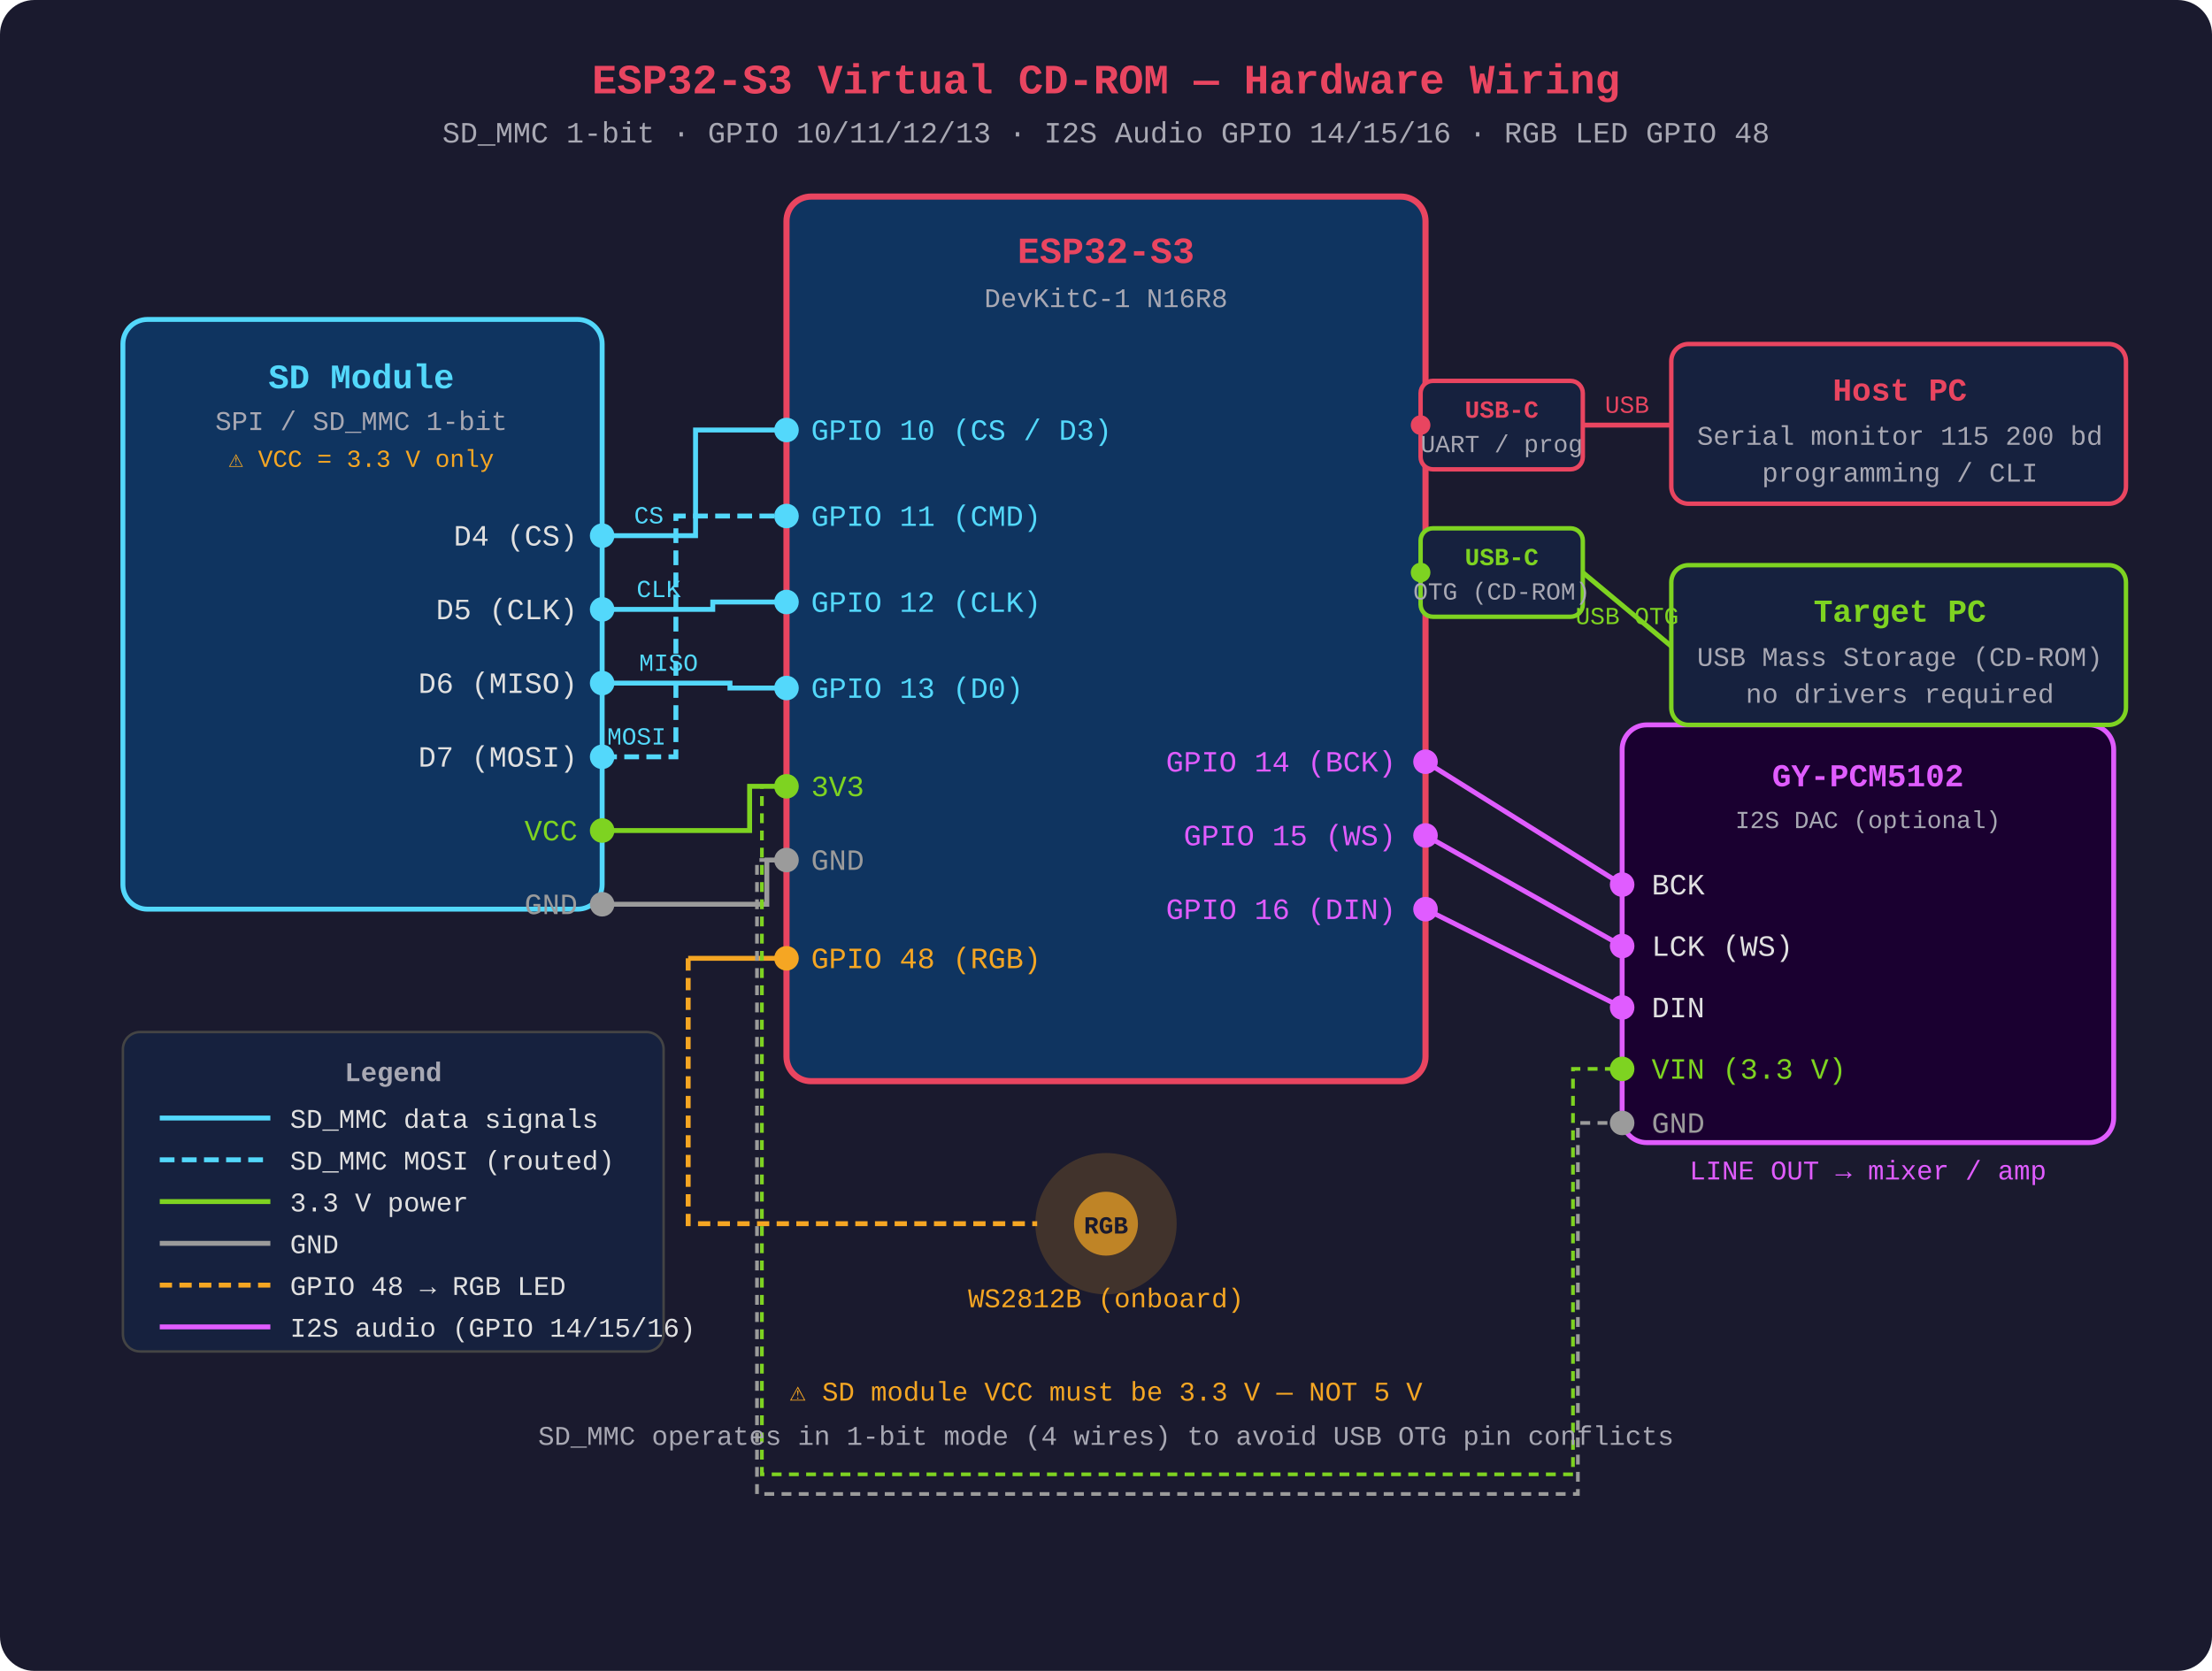
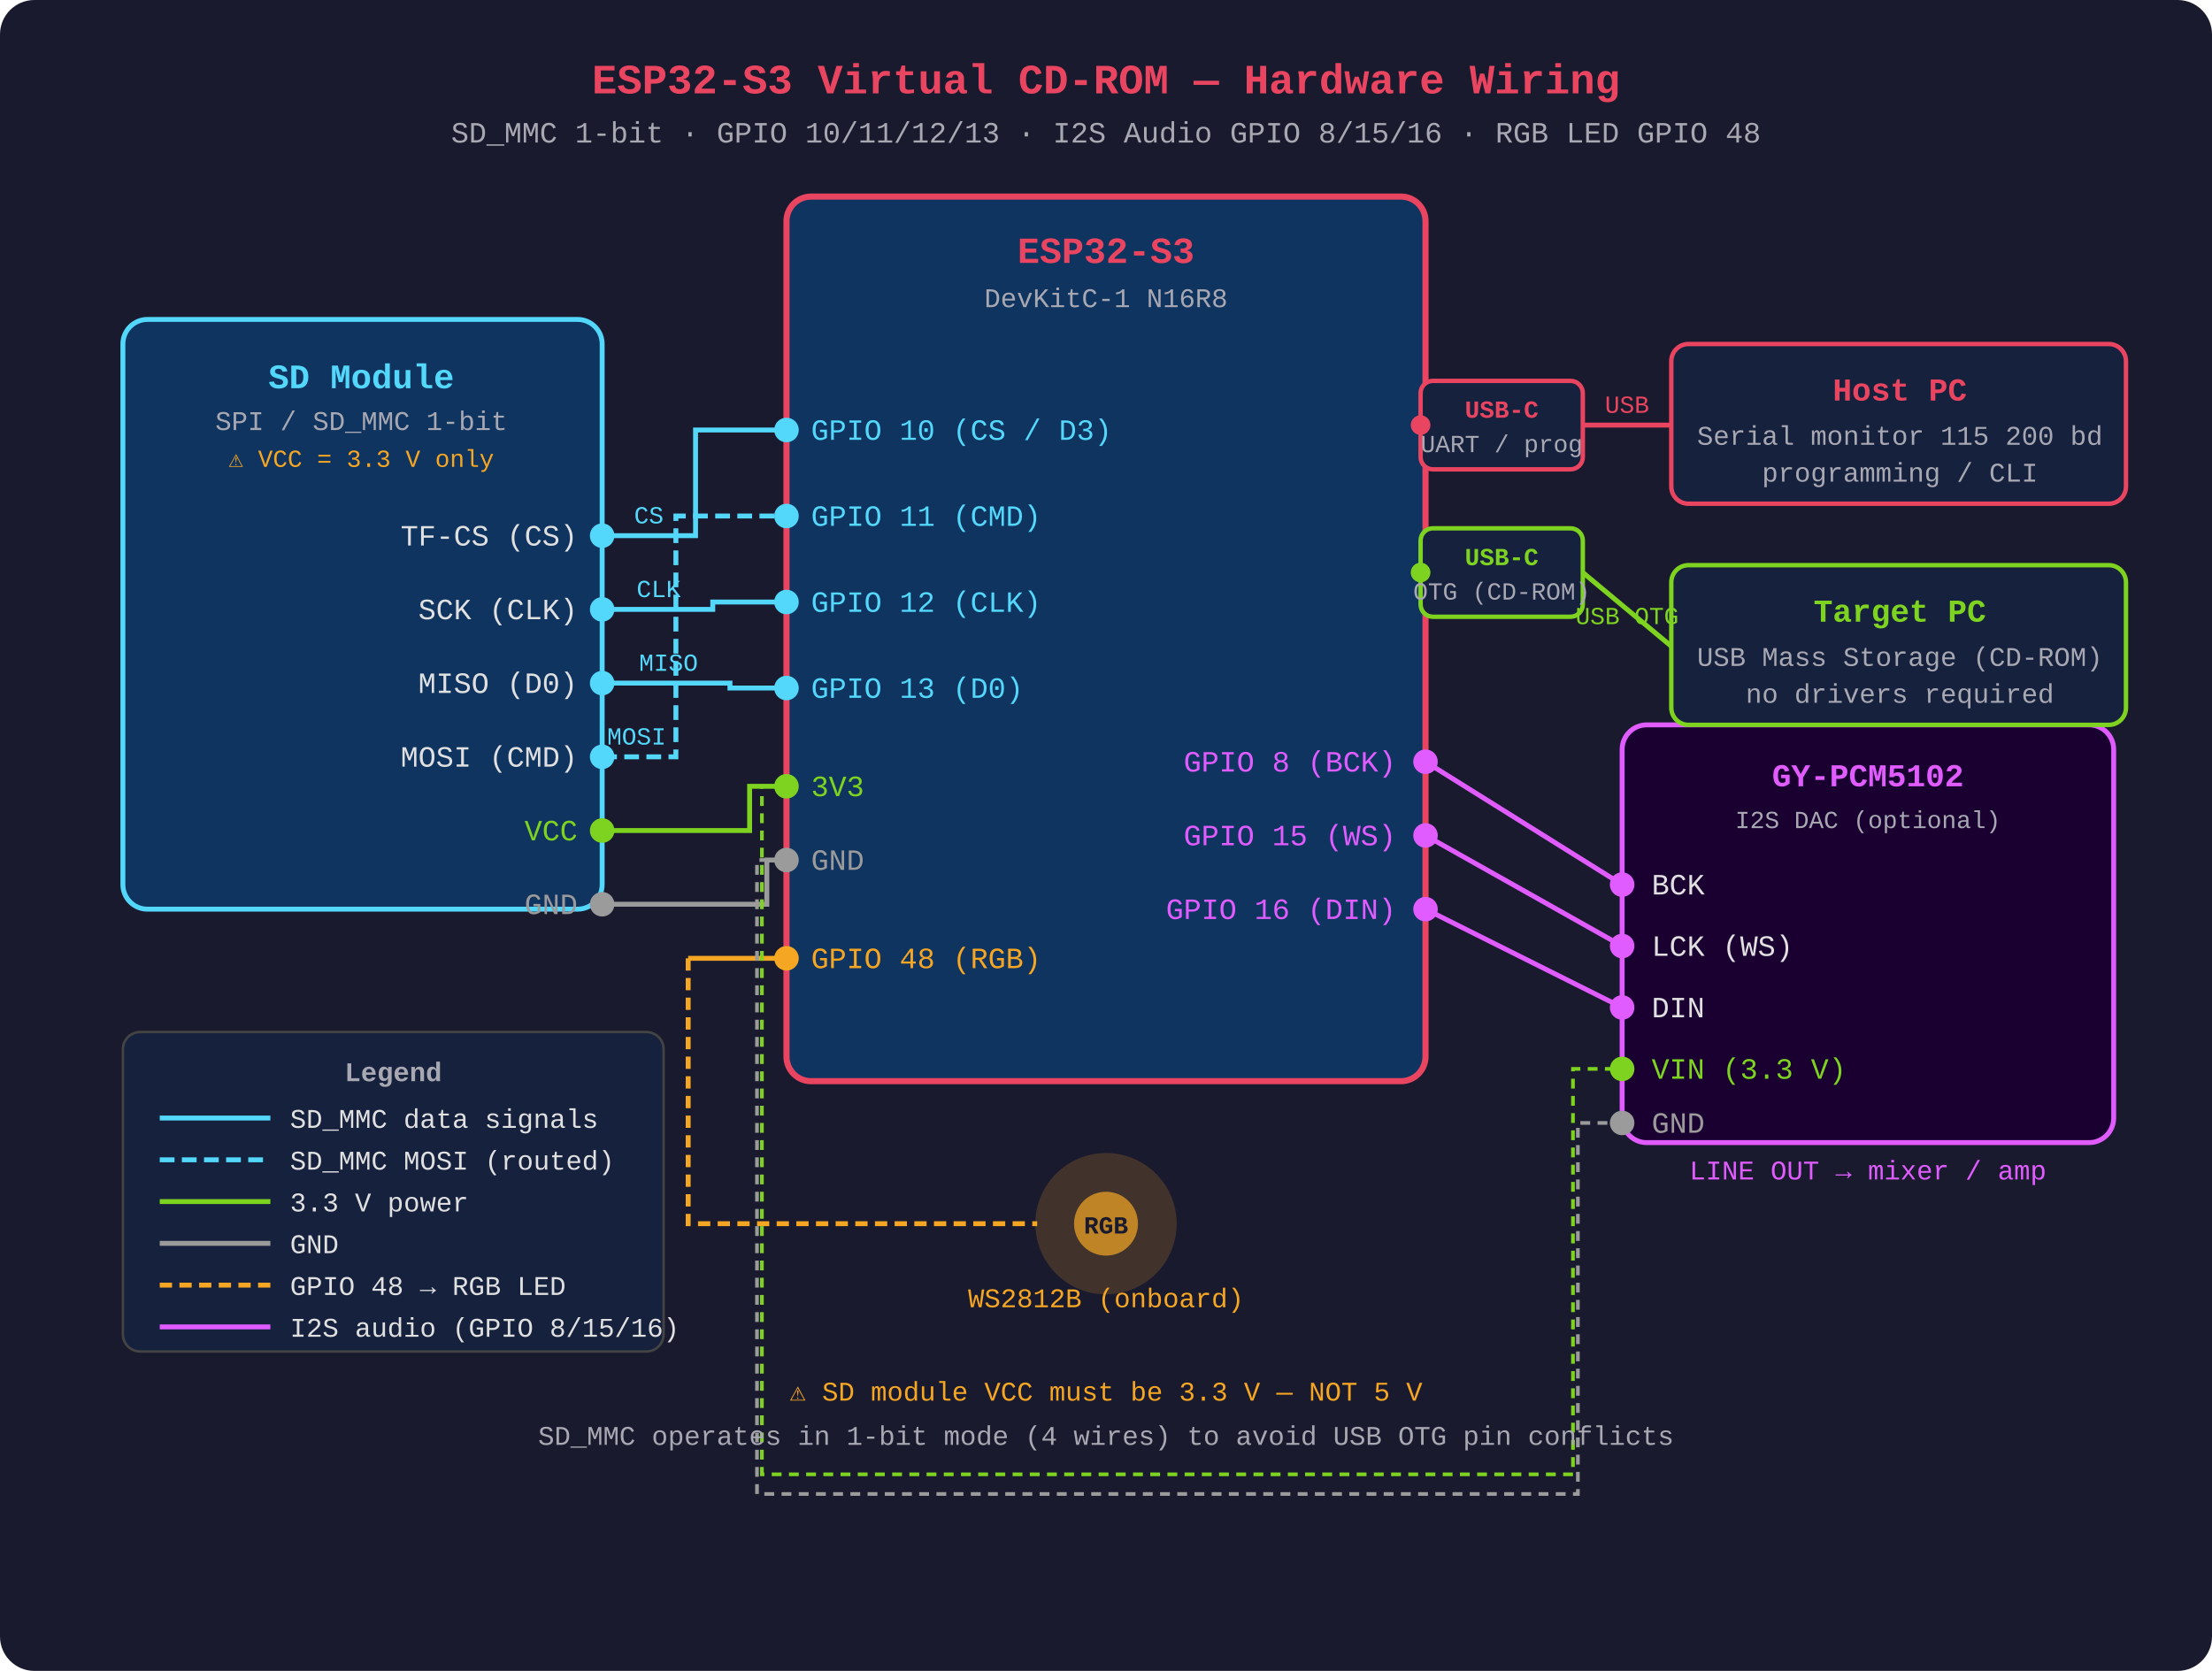
<svg xmlns="http://www.w3.org/2000/svg" viewBox="0 0 900 680" font-family="'Courier New', monospace" font-size="13">
  <rect width="900" height="680" fill="#1a1a2e" rx="14" />
  <text x="450" y="38" fill="#e94560" text-anchor="middle" font-size="17" font-weight="bold">ESP32-S3 Virtual CD-ROM — Hardware Wiring</text>
-   <text x="450" y="58" fill="#a8a8b3" text-anchor="middle" font-size="12">SD_MMC 1-bit  ·  GPIO 10/11/12/13  ·  I2S Audio GPIO 14/15/16  ·  RGB LED GPIO 48</text>
+   <text x="450" y="58" fill="#a8a8b3" text-anchor="middle" font-size="12">SD_MMC 1-bit  ·  GPIO 10/11/12/13  ·  I2S Audio GPIO 8/15/16  ·  RGB LED GPIO 48</text>
  <rect x="320" y="80" width="260" height="360" fill="#0f3460" rx="10" stroke="#e94560" stroke-width="2.5" />
  <text x="450" y="107" fill="#e94560" text-anchor="middle" font-size="15" font-weight="bold">ESP32-S3</text>
  <text x="450" y="125" fill="#a8a8b3" text-anchor="middle" font-size="11">DevKitC-1  N16R8</text>
  <circle cx="320" cy="175" r="5" fill="#53d8fb" />
  <circle cx="320" cy="210" r="5" fill="#53d8fb" />
  <circle cx="320" cy="245" r="5" fill="#53d8fb" />
  <circle cx="320" cy="280" r="5" fill="#53d8fb" />
  <circle cx="320" cy="320" r="5" fill="#7ed321" />
  <circle cx="320" cy="350" r="5" fill="#9b9b9b" />
  <circle cx="320" cy="390" r="5" fill="#f5a623" />
  <text x="330" y="179" fill="#53d8fb" font-size="12">GPIO 10  (CS / D3)</text>
  <text x="330" y="214" fill="#53d8fb" font-size="12">GPIO 11  (CMD)</text>
  <text x="330" y="249" fill="#53d8fb" font-size="12">GPIO 12  (CLK)</text>
  <text x="330" y="284" fill="#53d8fb" font-size="12">GPIO 13  (D0)</text>
  <text x="330" y="324" fill="#7ed321" font-size="12">3V3</text>
  <text x="330" y="354" fill="#9b9b9b" font-size="12">GND</text>
  <text x="330" y="394" fill="#f5a623" font-size="12">GPIO 48  (RGB)</text>
  <circle cx="580" cy="310" r="5" fill="#e05cff" />
  <circle cx="580" cy="340" r="5" fill="#e05cff" />
  <circle cx="580" cy="370" r="5" fill="#e05cff" />
-   <text x="568" y="314" fill="#e05cff" text-anchor="end" font-size="12">GPIO 14  (BCK)</text>
+   <text x="568" y="314" fill="#e05cff" text-anchor="end" font-size="12">GPIO 8   (BCK)</text>
  <text x="568" y="344" fill="#e05cff" text-anchor="end" font-size="12">GPIO 15  (WS)</text>
  <text x="568" y="374" fill="#e05cff" text-anchor="end" font-size="12">GPIO 16  (DIN)</text>
  <rect x="578" y="155" width="66" height="36" fill="#16213e" rx="5" stroke="#e94560" stroke-width="1.8" />
  <text x="611" y="170" fill="#e94560" text-anchor="middle" font-size="10" font-weight="bold">USB-C</text>
  <text x="611" y="184" fill="#a8a8b3" text-anchor="middle" font-size="10">UART / prog</text>
  <circle cx="578" cy="173" r="4" fill="#e94560" />
  <rect x="578" y="215" width="66" height="36" fill="#16213e" rx="5" stroke="#7ed321" stroke-width="1.8" />
  <text x="611" y="230" fill="#7ed321" text-anchor="middle" font-size="10" font-weight="bold">USB-C</text>
  <text x="611" y="244" fill="#a8a8b3" text-anchor="middle" font-size="10">OTG  (CD-ROM)</text>
  <circle cx="578" cy="233" r="4" fill="#7ed321" />
  <rect x="50" y="130" width="195" height="240" fill="#0f3460" rx="10" stroke="#53d8fb" stroke-width="2" />
  <text x="147" y="158" fill="#53d8fb" text-anchor="middle" font-size="14" font-weight="bold">SD Module</text>
  <text x="147" y="175" fill="#a8a8b3" text-anchor="middle" font-size="11">SPI / SD_MMC 1-bit</text>
  <text x="147" y="190" fill="#f5a623" text-anchor="middle" font-size="10">⚠ VCC = 3.3 V only</text>
  <circle cx="245" cy="218" r="5" fill="#53d8fb" />
  <circle cx="245" cy="248" r="5" fill="#53d8fb" />
  <circle cx="245" cy="278" r="5" fill="#53d8fb" />
  <circle cx="245" cy="308" r="5" fill="#53d8fb" />
  <circle cx="245" cy="338" r="5" fill="#7ed321" />
  <circle cx="245" cy="368" r="5" fill="#9b9b9b" />
-   <text x="235" y="222" fill="#e0e0e0" text-anchor="end" font-size="12">D4  (CS)</text>
-   <text x="235" y="252" fill="#e0e0e0" text-anchor="end" font-size="12">D5  (CLK)</text>
-   <text x="235" y="282" fill="#e0e0e0" text-anchor="end" font-size="12">D6  (MISO)</text>
-   <text x="235" y="312" fill="#e0e0e0" text-anchor="end" font-size="12">D7  (MOSI)</text>
+   <text x="235" y="222" fill="#e0e0e0" text-anchor="end" font-size="12">TF-CS  (CS)</text>
+   <text x="235" y="252" fill="#e0e0e0" text-anchor="end" font-size="12">SCK  (CLK)</text>
+   <text x="235" y="282" fill="#e0e0e0" text-anchor="end" font-size="12">MISO  (D0)</text>
+   <text x="235" y="312" fill="#e0e0e0" text-anchor="end" font-size="12">MOSI  (CMD)</text>
  <text x="235" y="342" fill="#7ed321" text-anchor="end" font-size="12">VCC</text>
  <text x="235" y="372" fill="#9b9b9b" text-anchor="end" font-size="12">GND</text>
  <polyline points="245,218 283,218 283,175 320,175" fill="none" stroke="#53d8fb" stroke-width="2" />
  <text x="264" y="213" fill="#53d8fb" font-size="10" text-anchor="middle">CS</text>
  <polyline points="245,248 290,248 290,245 320,245" fill="none" stroke="#53d8fb" stroke-width="2" />
  <text x="268" y="243" fill="#53d8fb" font-size="10" text-anchor="middle">CLK</text>
  <polyline points="245,278 297,278 297,280 320,280" fill="none" stroke="#53d8fb" stroke-width="2" />
  <text x="272" y="273" fill="#53d8fb" font-size="10" text-anchor="middle">MISO</text>
  <polyline points="245,308 275,308 275,210 320,210" fill="none" stroke="#53d8fb" stroke-width="2" stroke-dasharray="6,3" />
  <text x="259" y="303" fill="#53d8fb" font-size="10" text-anchor="middle">MOSI</text>
  <polyline points="245,338 305,338 305,320 320,320" fill="none" stroke="#7ed321" stroke-width="2" />
  <polyline points="245,368 312,368 312,350 320,350" fill="none" stroke="#9b9b9b" stroke-width="2" />
  <circle cx="450" cy="498" r="28" fill="#f5a623" opacity="0.18" stroke="#f5a623" stroke-width="1.5" />
  <circle cx="450" cy="498" r="13" fill="#f5a623" opacity="0.7" />
  <text x="450" y="502" fill="#1a1a2e" text-anchor="middle" font-size="10" font-weight="bold">RGB</text>
  <text x="450" y="532" fill="#f5a623" text-anchor="middle" font-size="11">WS2812B  (onboard)</text>
  <line x1="320" y1="390" x2="280" y2="390" stroke="#f5a623" stroke-width="2" />
  <polyline points="280,390 280,498 422,498" fill="none" stroke="#f5a623" stroke-width="2" stroke-dasharray="5,3" />
  <rect x="660" y="295" width="200" height="170" fill="#1a0030" rx="10" stroke="#e05cff" stroke-width="2" />
  <text x="760" y="320" fill="#e05cff" text-anchor="middle" font-size="13" font-weight="bold">GY-PCM5102</text>
  <text x="760" y="337" fill="#a8a8b3" text-anchor="middle" font-size="10">I2S DAC  (optional)</text>
  <circle cx="660" cy="360" r="5" fill="#e05cff" />
  <circle cx="660" cy="385" r="5" fill="#e05cff" />
  <circle cx="660" cy="410" r="5" fill="#e05cff" />
  <circle cx="660" cy="435" r="5" fill="#7ed321" />
  <circle cx="660" cy="457" r="5" fill="#9b9b9b" />
  <text x="672" y="364" fill="#e0e0e0" font-size="12">BCK</text>
  <text x="672" y="389" fill="#e0e0e0" font-size="12">LCK  (WS)</text>
  <text x="672" y="414" fill="#e0e0e0" font-size="12">DIN</text>
  <text x="672" y="439" fill="#7ed321" font-size="12">VIN  (3.3 V)</text>
  <text x="672" y="461" fill="#9b9b9b" font-size="12">GND</text>
  <text x="760" y="480" fill="#e05cff" text-anchor="middle" font-size="11">LINE OUT → mixer / amp</text>
  <line x1="580" y1="310" x2="660" y2="360" stroke="#e05cff" stroke-width="2" />
  <line x1="580" y1="340" x2="660" y2="385" stroke="#e05cff" stroke-width="2" />
  <line x1="580" y1="370" x2="660" y2="410" stroke="#e05cff" stroke-width="2" />
  <polyline points="320,320 310,320 310,600 640,600 640,435 660,435" fill="none" stroke="#7ed321" stroke-width="1.5" stroke-dasharray="4,3" />
  <polyline points="320,350 308,350 308,608 642,608 642,457 660,457" fill="none" stroke="#9b9b9b" stroke-width="1.5" stroke-dasharray="4,3" />

   ──────────────────────────────────────────── --&gt;
  
  <rect x="680" y="140" width="185" height="65" fill="#16213e" rx="7" stroke="#e94560" stroke-width="1.8" />
  <text x="773" y="163" fill="#e94560" text-anchor="middle" font-size="13" font-weight="bold">Host PC</text>
  <text x="773" y="181" fill="#a8a8b3" text-anchor="middle" font-size="11">Serial monitor  115 200 bd</text>
  <text x="773" y="196" fill="#a8a8b3" text-anchor="middle" font-size="11">programming / CLI</text>
  <rect x="680" y="230" width="185" height="65" fill="#16213e" rx="7" stroke="#7ed321" stroke-width="1.8" />
  <text x="773" y="253" fill="#7ed321" text-anchor="middle" font-size="13" font-weight="bold">Target PC</text>
  <text x="773" y="271" fill="#a8a8b3" text-anchor="middle" font-size="11">USB Mass Storage (CD-ROM)</text>
  <text x="773" y="286" fill="#a8a8b3" text-anchor="middle" font-size="11">no drivers required</text>
  <line x1="644" y1="173" x2="680" y2="173" stroke="#e94560" stroke-width="2" />
  <line x1="644" y1="233" x2="680" y2="263" stroke="#7ed321" stroke-width="2" />
  <text x="662" y="168" fill="#e94560" text-anchor="middle" font-size="10">USB</text>
  <text x="662" y="254" fill="#7ed321" text-anchor="middle" font-size="10">USB OTG</text>
  <rect x="50" y="420" width="220" height="130" fill="#16213e" rx="7" stroke="#444" stroke-width="1" />
  <text x="160" y="440" fill="#a8a8b3" text-anchor="middle" font-size="11" font-weight="bold">Legend</text>
  <line x1="65" y1="455" x2="110" y2="455" stroke="#53d8fb" stroke-width="2" />
  <text x="118" y="459" fill="#e0e0e0" font-size="11">SD_MMC data signals</text>
  <line x1="65" y1="472" x2="110" y2="472" stroke="#53d8fb" stroke-width="2" stroke-dasharray="6,3" />
  <text x="118" y="476" fill="#e0e0e0" font-size="11">SD_MMC MOSI (routed)</text>
  <line x1="65" y1="489" x2="110" y2="489" stroke="#7ed321" stroke-width="2" />
  <text x="118" y="493" fill="#e0e0e0" font-size="11">3.3 V power</text>
  <line x1="65" y1="506" x2="110" y2="506" stroke="#9b9b9b" stroke-width="2" />
  <text x="118" y="510" fill="#e0e0e0" font-size="11">GND</text>
  <line x1="65" y1="523" x2="110" y2="523" stroke="#f5a623" stroke-width="2" stroke-dasharray="5,3" />
  <text x="118" y="527" fill="#e0e0e0" font-size="11">GPIO 48 → RGB LED</text>
  <line x1="65" y1="540" x2="110" y2="540" stroke="#e05cff" stroke-width="2" />
-   <text x="118" y="544" fill="#e0e0e0" font-size="11">I2S audio (GPIO 14/15/16)</text>
+   <text x="118" y="544" fill="#e0e0e0" font-size="11">I2S audio (GPIO 8/15/16)</text>
  <text x="450" y="570" fill="#f5a623" text-anchor="middle" font-size="11">⚠  SD module VCC must be 3.3 V — NOT 5 V</text>
  <text x="450" y="588" fill="#a8a8b3" text-anchor="middle" font-size="11">SD_MMC operates in 1-bit mode (4 wires) to avoid USB OTG pin conflicts</text>
</svg>
